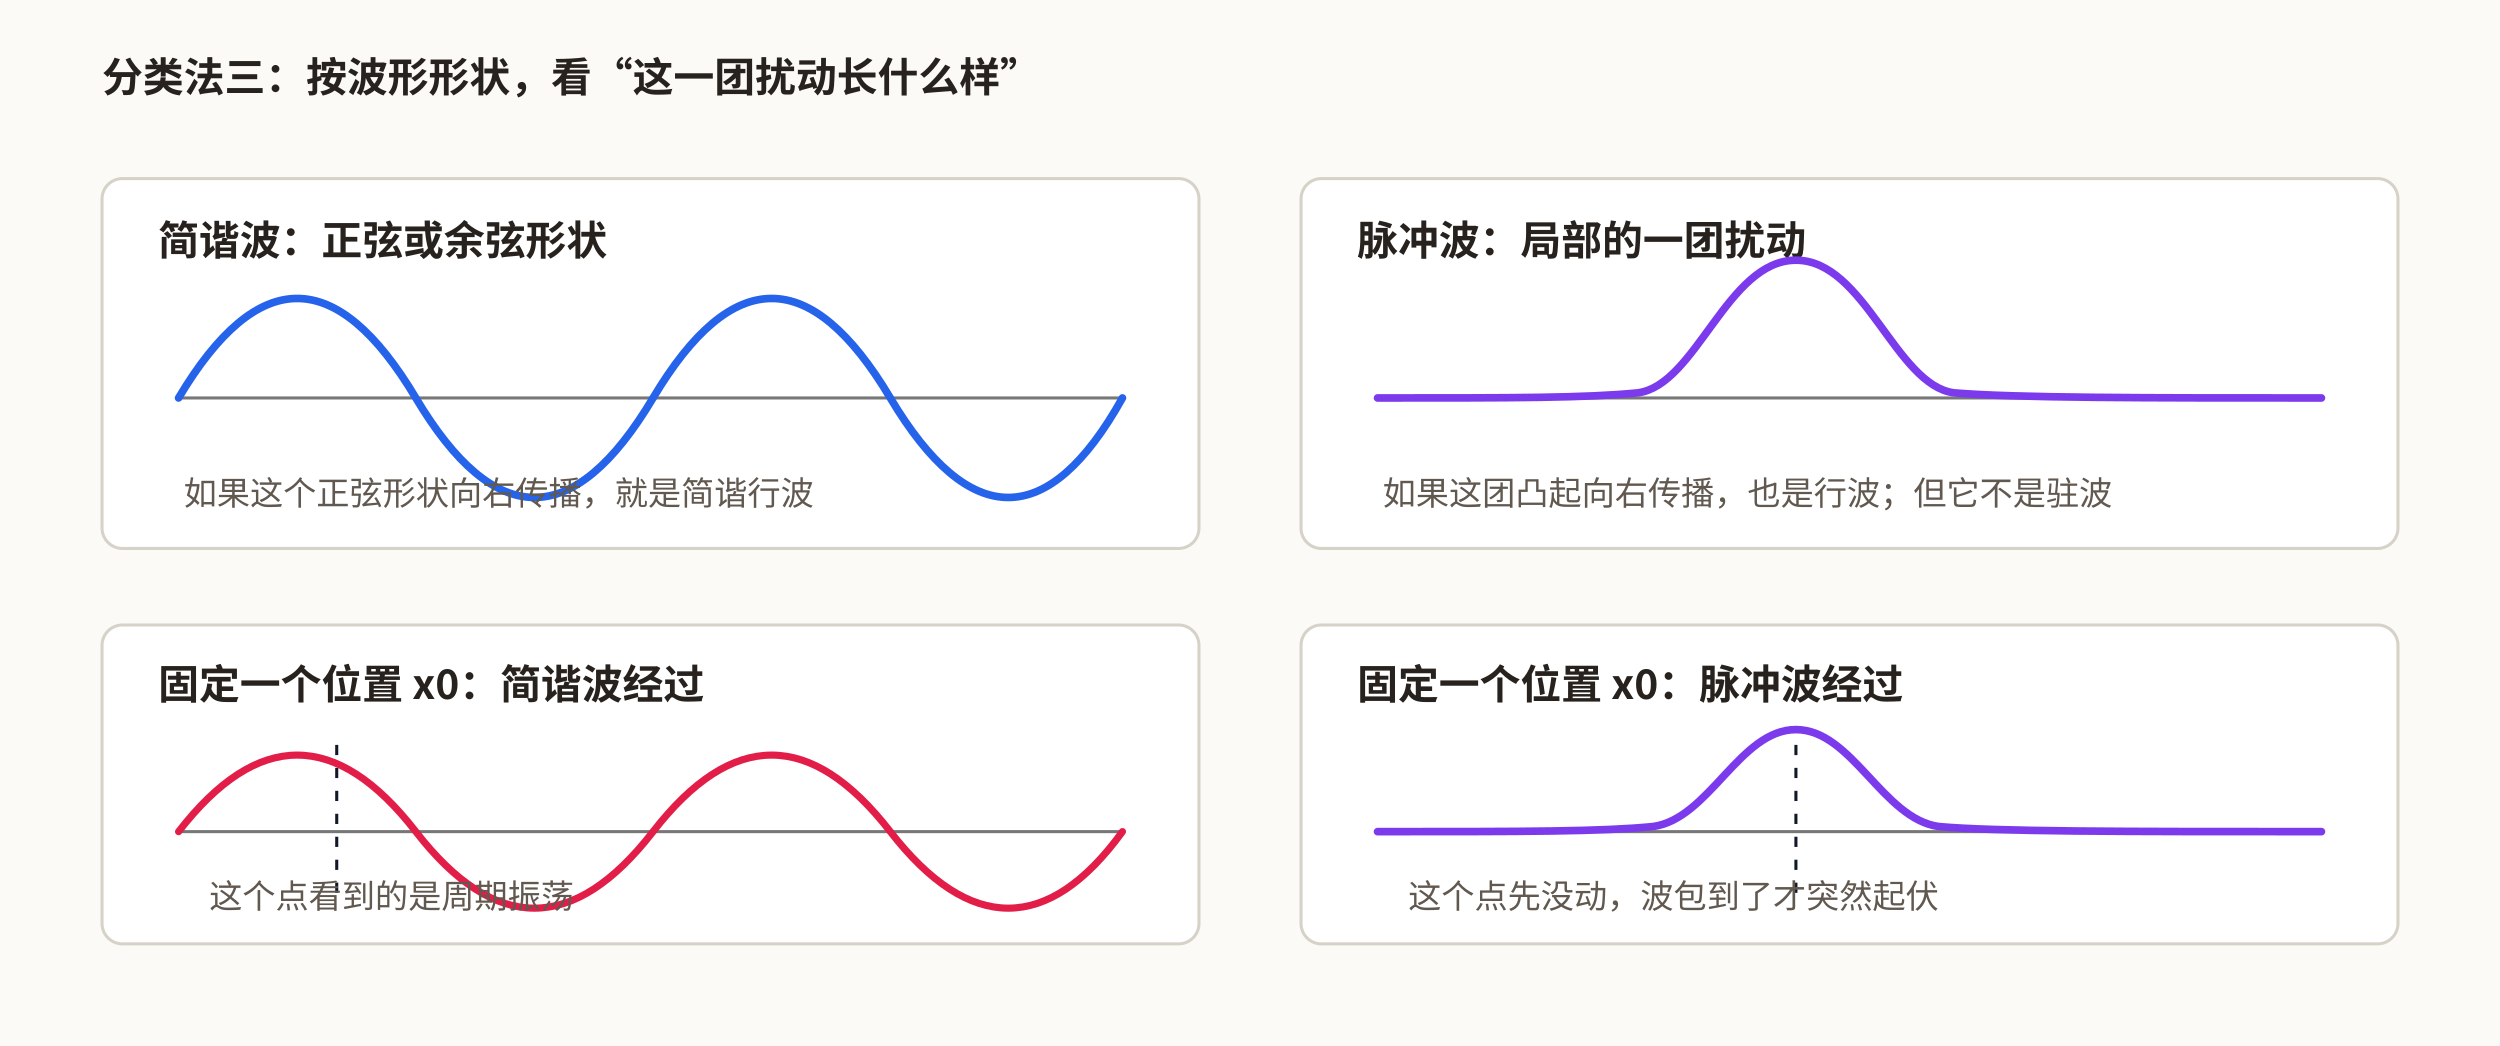
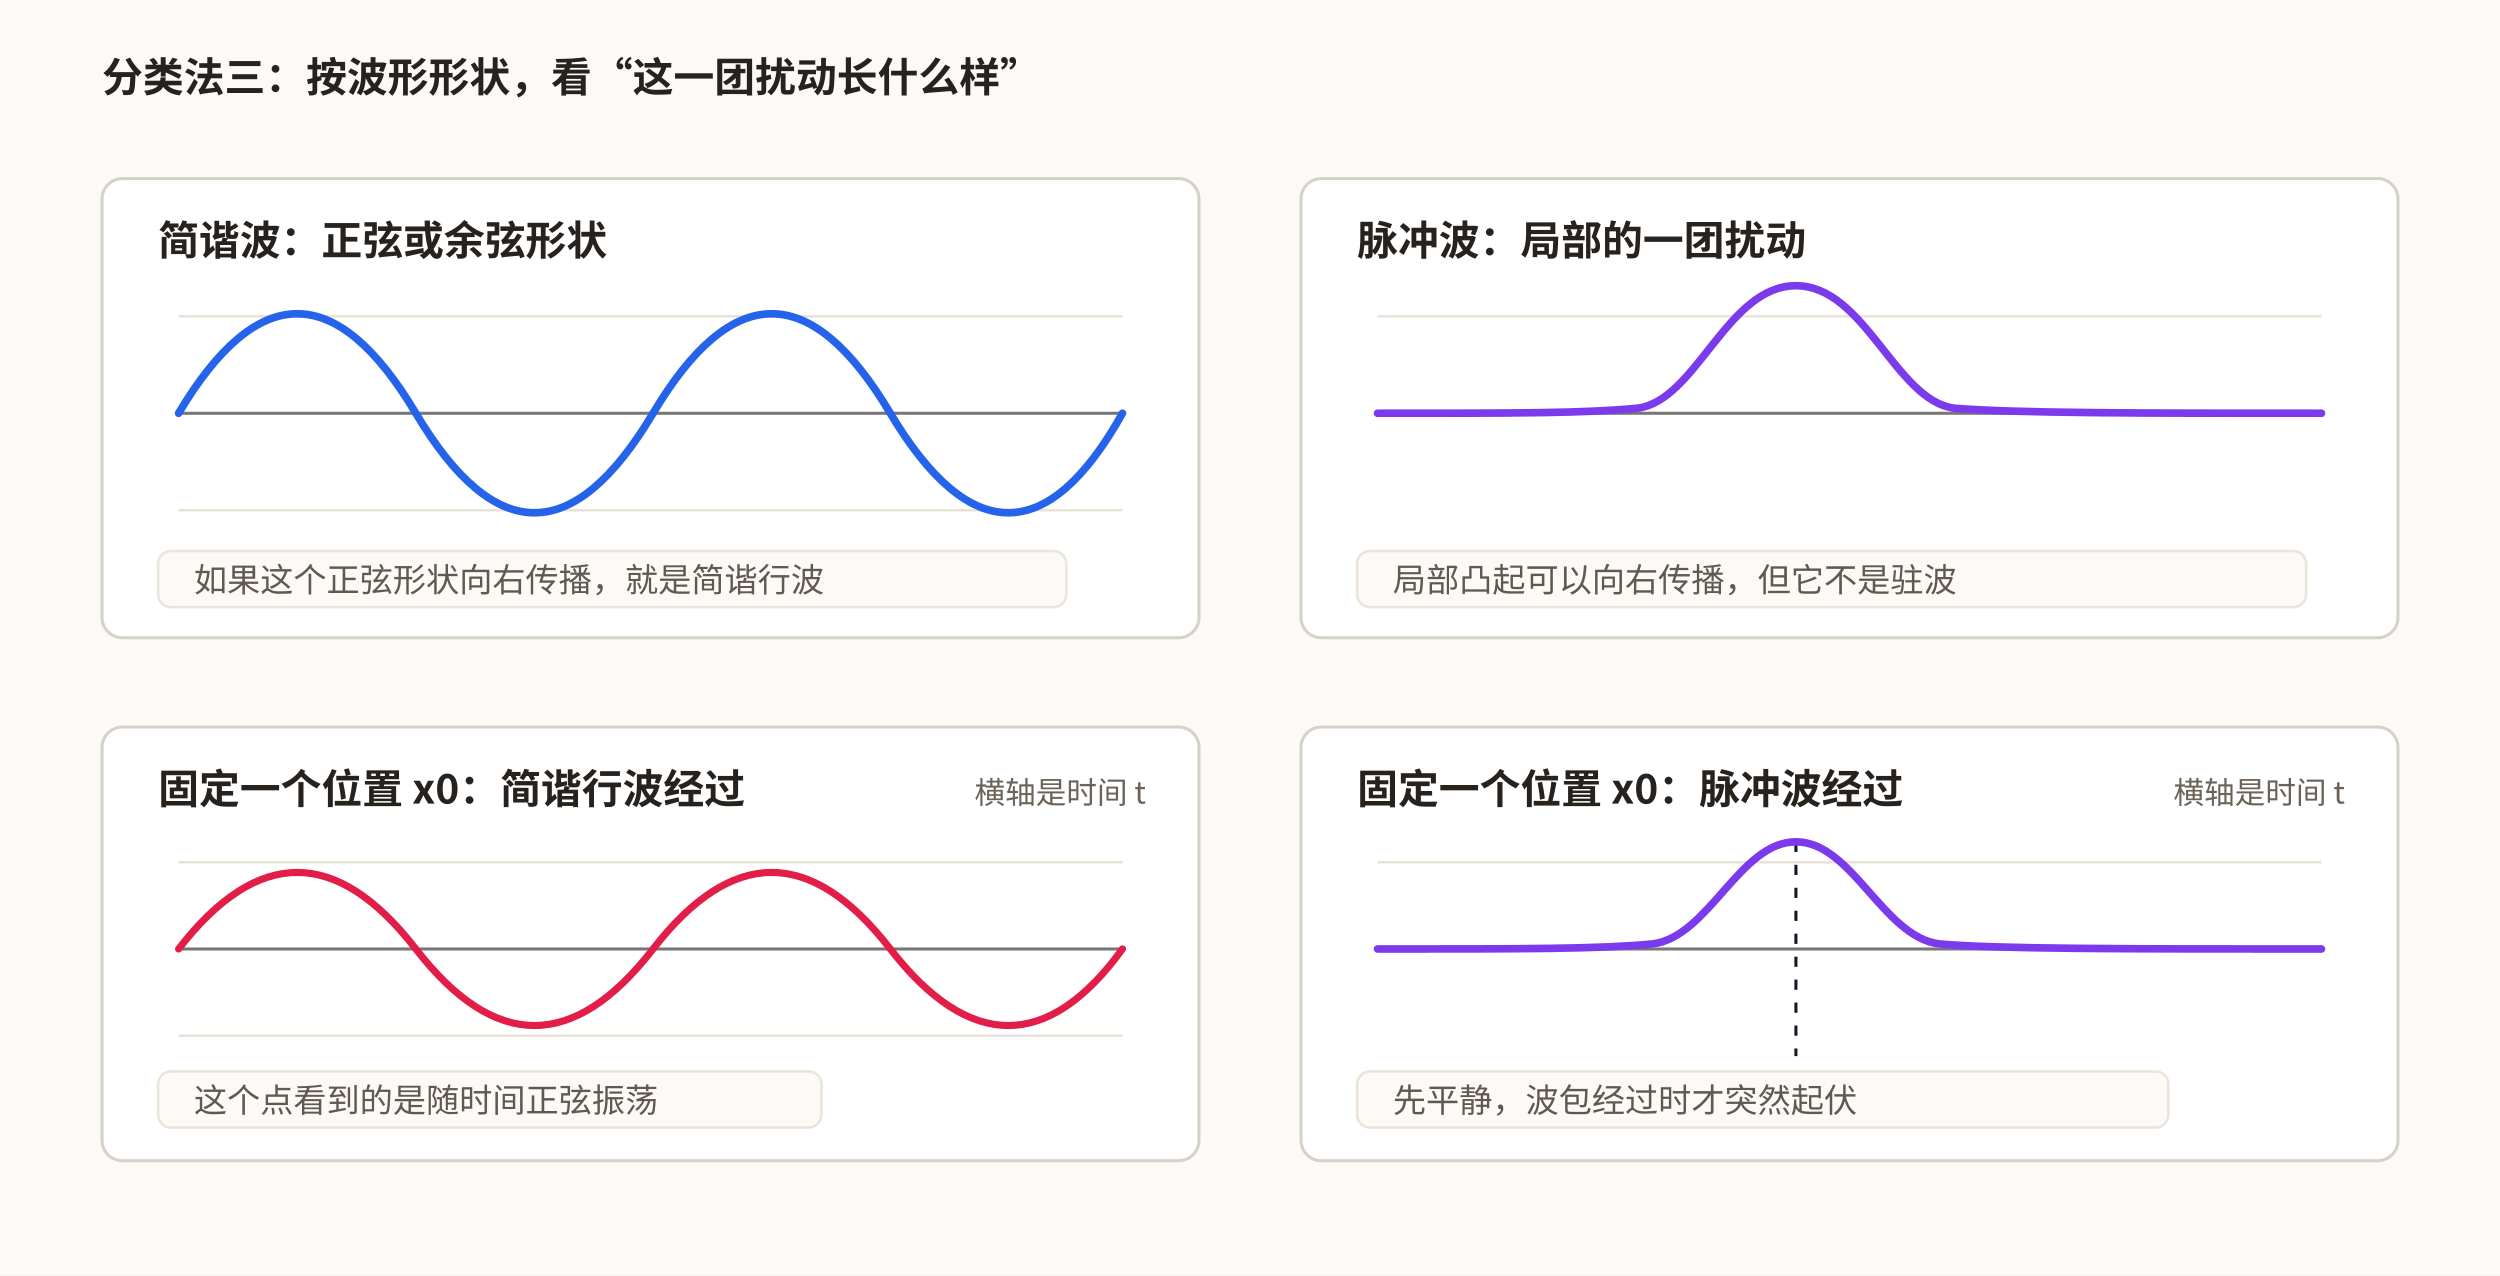
- <svg xmlns="http://www.w3.org/2000/svg" width="980" height="410" viewBox="0 0 980 410" role="img" aria-labelledby="title desc">
+ <svg xmlns="http://www.w3.org/2000/svg" width="980" height="500" viewBox="0 0 980 500" role="img" aria-labelledby="title desc">
  <defs>
    <style>
-       .bg{fill:#fbfaf7}.panel{fill:#fff;stroke:#d7d2c8;stroke-width:1.2}.label{font-family:"Microsoft YaHei","Noto Sans CJK SC",Arial,sans-serif;font-size:16px;font-weight:700;fill:#27221d}.small{font-family:"Microsoft YaHei","Noto Sans CJK SC",Arial,sans-serif;font-size:13px;fill:#61584f}.axis{stroke:#777;stroke-width:1.2}.grid{stroke:#e8e2d8;stroke-width:1}.blue{fill:none;stroke:#2563eb;stroke-width:3;stroke-linecap:round;stroke-linejoin:round}.purple{fill:none;stroke:#7c3aed;stroke-width:3;stroke-linecap:round;stroke-linejoin:round}.red{fill:none;stroke:#e11d48;stroke-width:2.8;stroke-linecap:round;stroke-linejoin:round}.thin{fill:none;stroke:#8b7f70;stroke-width:1.5;stroke-dasharray:5 6}.mark{stroke:#111827;stroke-width:1.2;stroke-dasharray:4 5}.dot{fill:#111827}
+       .bg{fill:#fbfaf7}.panel{fill:#fff;stroke:#d7d2c8;stroke-width:1.2}.label{font-family:"Microsoft YaHei","Noto Sans CJK SC",Arial,sans-serif;font-size:16px;font-weight:700;fill:#27221d}.small{font-family:"Microsoft YaHei","Noto Sans CJK SC",Arial,sans-serif;font-size:13px;fill:#61584f}.axis{stroke:#777;stroke-width:1.2}.grid{stroke:#e8e2d8;stroke-width:1}.blue{fill:none;stroke:#2563eb;stroke-width:3;stroke-linecap:round;stroke-linejoin:round}.purple{fill:none;stroke:#7c3aed;stroke-width:3;stroke-linecap:round;stroke-linejoin:round}.red{fill:none;stroke:#e11d48;stroke-width:2.8;stroke-linecap:round;stroke-linejoin:round}.mark{stroke:#111827;stroke-width:1.2;stroke-dasharray:4 5}.noteBox{fill:#fbfaf7;stroke:#ebe4d8;stroke-width:1}.tiny{font-family:"Microsoft YaHei","Noto Sans CJK SC",Arial,sans-serif;font-size:12px;fill:#6b6258}
    </style>
  </defs>
-   <rect class="bg" width="980" height="410" />
+   <rect class="bg" width="980" height="500" />
  <text class="label" x="40" y="36">分类法三：按波形形状，看“这一团扰动长什么样”</text>
-   <rect class="panel" x="40" y="70" width="430" height="145" rx="8" />
+   <rect class="panel" x="40" y="70" width="430" height="180" rx="8" />
  <text class="label" x="62" y="100">简谐波：正弦或余弦形状</text>
-   <line class="axis" x1="70" y1="156" x2="440" y2="156" />
-   <path class="blue" d="M70 156 C101 104,132 104,163 156 S225 208,256 156 S318 104,349 156 S411 208,440 156" />
-   <text class="small" x="72" y="198">如果这个正弦形状向右传播，就是简谐行波</text>
-   <rect class="panel" x="510" y="70" width="430" height="145" rx="8" />
+   <line class="axis" x1="70" y1="162" x2="440" y2="162" />
+   <line class="grid" x1="70" y1="124" x2="440" y2="124" />
+   <line class="grid" x1="70" y1="200" x2="440" y2="200" />
+   <path class="blue" d="M70 162 C101 110,132 110,163 162 S225 214,256 162 S318 110,349 162 S411 214,440 162" />
+   <rect class="noteBox" x="62" y="216" width="356" height="22" rx="5" />
+   <text class="small" x="76" y="232">如果这个正弦形状向右传播，就是简谐行波</text>
+   <rect class="panel" x="510" y="70" width="430" height="180" rx="8" />
  <text class="label" x="532" y="100">脉冲波：局部的一团扰动</text>
-   <line class="axis" x1="540" y1="156" x2="910" y2="156" />
-   <path class="purple" d="M540 156 C594 156,622 156,642 154 C665 151,677 102,704 102 C731 102,743 151,766 154 C790 156,840 156,910 156" />
-   <text class="small" x="542" y="198">如果这团凸起向右传播，也是行波；但它不是驻波</text>
-   <rect class="panel" x="40" y="245" width="430" height="125" rx="8" />
-   <text class="label" x="62" y="274">固定一个位置 x0：简谐波经过</text>
-   <line class="axis" x1="70" y1="326" x2="440" y2="326" />
-   <line class="mark" x1="132" y1="292" x2="132" y2="354" />
-   <path class="red" d="M70 326 C101 286,132 286,163 326 S225 366,256 326 S318 286,349 326 S411 366,440 326" />
-   <text class="small" x="82" y="356">这个点看到的是周期振荡</text>
-   <rect class="panel" x="510" y="245" width="430" height="125" rx="8" />
-   <text class="label" x="532" y="274">固定一个位置 x0：脉冲波经过</text>
-   <line class="axis" x1="540" y1="326" x2="910" y2="326" />
-   <line class="mark" x1="704" y1="292" x2="704" y2="354" />
-   <path class="purple" d="M540 326 C598 326,628 326,648 324 C670 321,682 286,704 286 C726 286,738 321,760 324 C782 326,832 326,910 326" />
-   <text class="small" x="552" y="356">这个点先没动，波包到了才突然起伏</text>
+   <line class="axis" x1="540" y1="162" x2="910" y2="162" />
+   <line class="grid" x1="540" y1="124" x2="910" y2="124" />
+   <path class="purple" d="M540 162 C594 162,622 162,642 160 C665 157,677 112,704 112 C731 112,743 157,766 160 C790 162,840 162,910 162" />
+   <rect class="noteBox" x="532" y="216" width="372" height="22" rx="5" />
+   <text class="small" x="546" y="232">局部凸起可以向右传播，但它不是驻波</text>
+   <rect class="panel" x="40" y="285" width="430" height="170" rx="8" />
+   <text class="label" x="62" y="315">固定一个位置 x0：简谐行波经过</text>
+   <text class="tiny" x="382" y="315">横轴是时间 t</text>
+   <line class="axis" x1="70" y1="372" x2="440" y2="372" />
+   <line class="grid" x1="70" y1="338" x2="440" y2="338" />
+   <line class="grid" x1="70" y1="406" x2="440" y2="406" />
+   <path class="red" d="M70 372 C101 332,132 332,163 372 S225 412,256 372 S318 332,349 372 S411 412,440 372" />
+   <rect class="noteBox" x="62" y="420" width="260" height="22" rx="5" />
+   <text class="small" x="76" y="436">这个点看到的是随时间正弦振荡</text>
+   <rect class="panel" x="510" y="285" width="430" height="170" rx="8" />
+   <text class="label" x="532" y="315">固定一个位置 x0：脉冲波经过</text>
+   <text class="tiny" x="852" y="315">横轴是时间 t</text>
+   <line class="axis" x1="540" y1="372" x2="910" y2="372" />
+   <line class="grid" x1="540" y1="338" x2="910" y2="338" />
+   <line class="mark" x1="704" y1="330" x2="704" y2="414" />
+   <path class="purple" d="M540 372 C598 372,628 372,648 370 C670 367,682 330,704 330 C726 330,738 367,760 370 C782 372,832 372,910 372" />
+   <rect class="noteBox" x="532" y="420" width="318" height="22" rx="5" />
+   <text class="small" x="546" y="436">先平静，波包经过时才突然起伏</text>
</svg>
